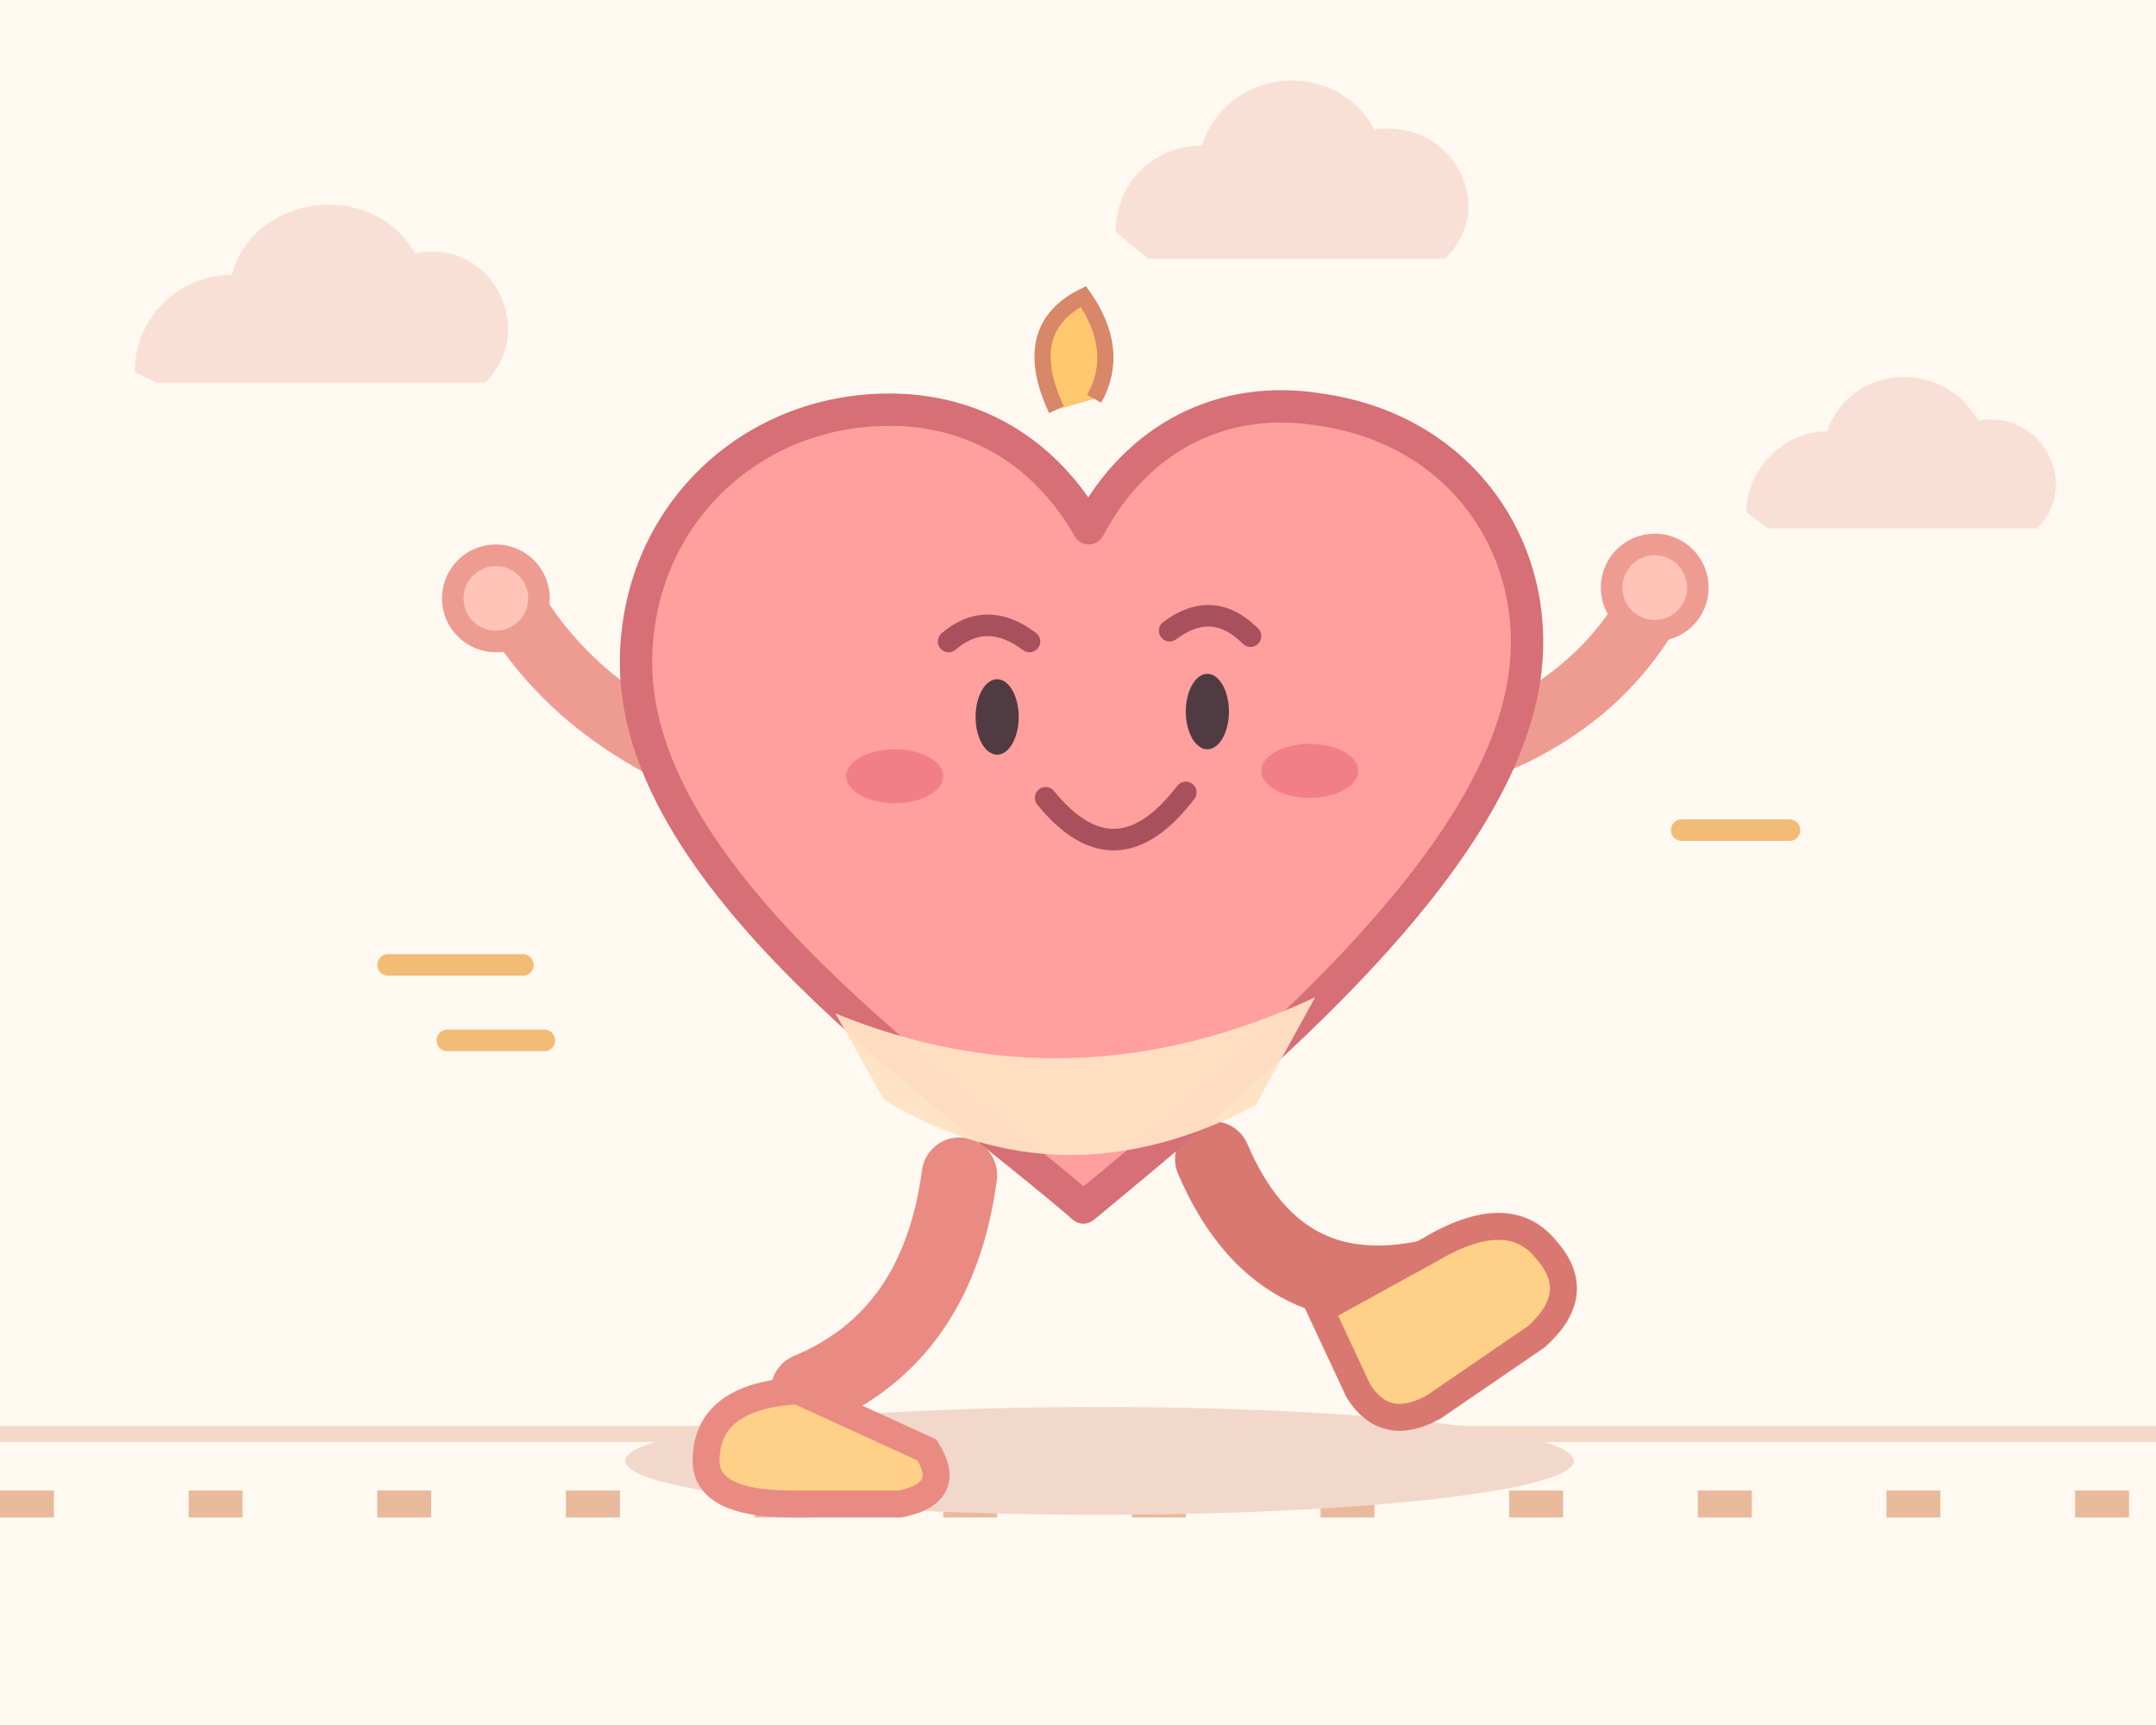
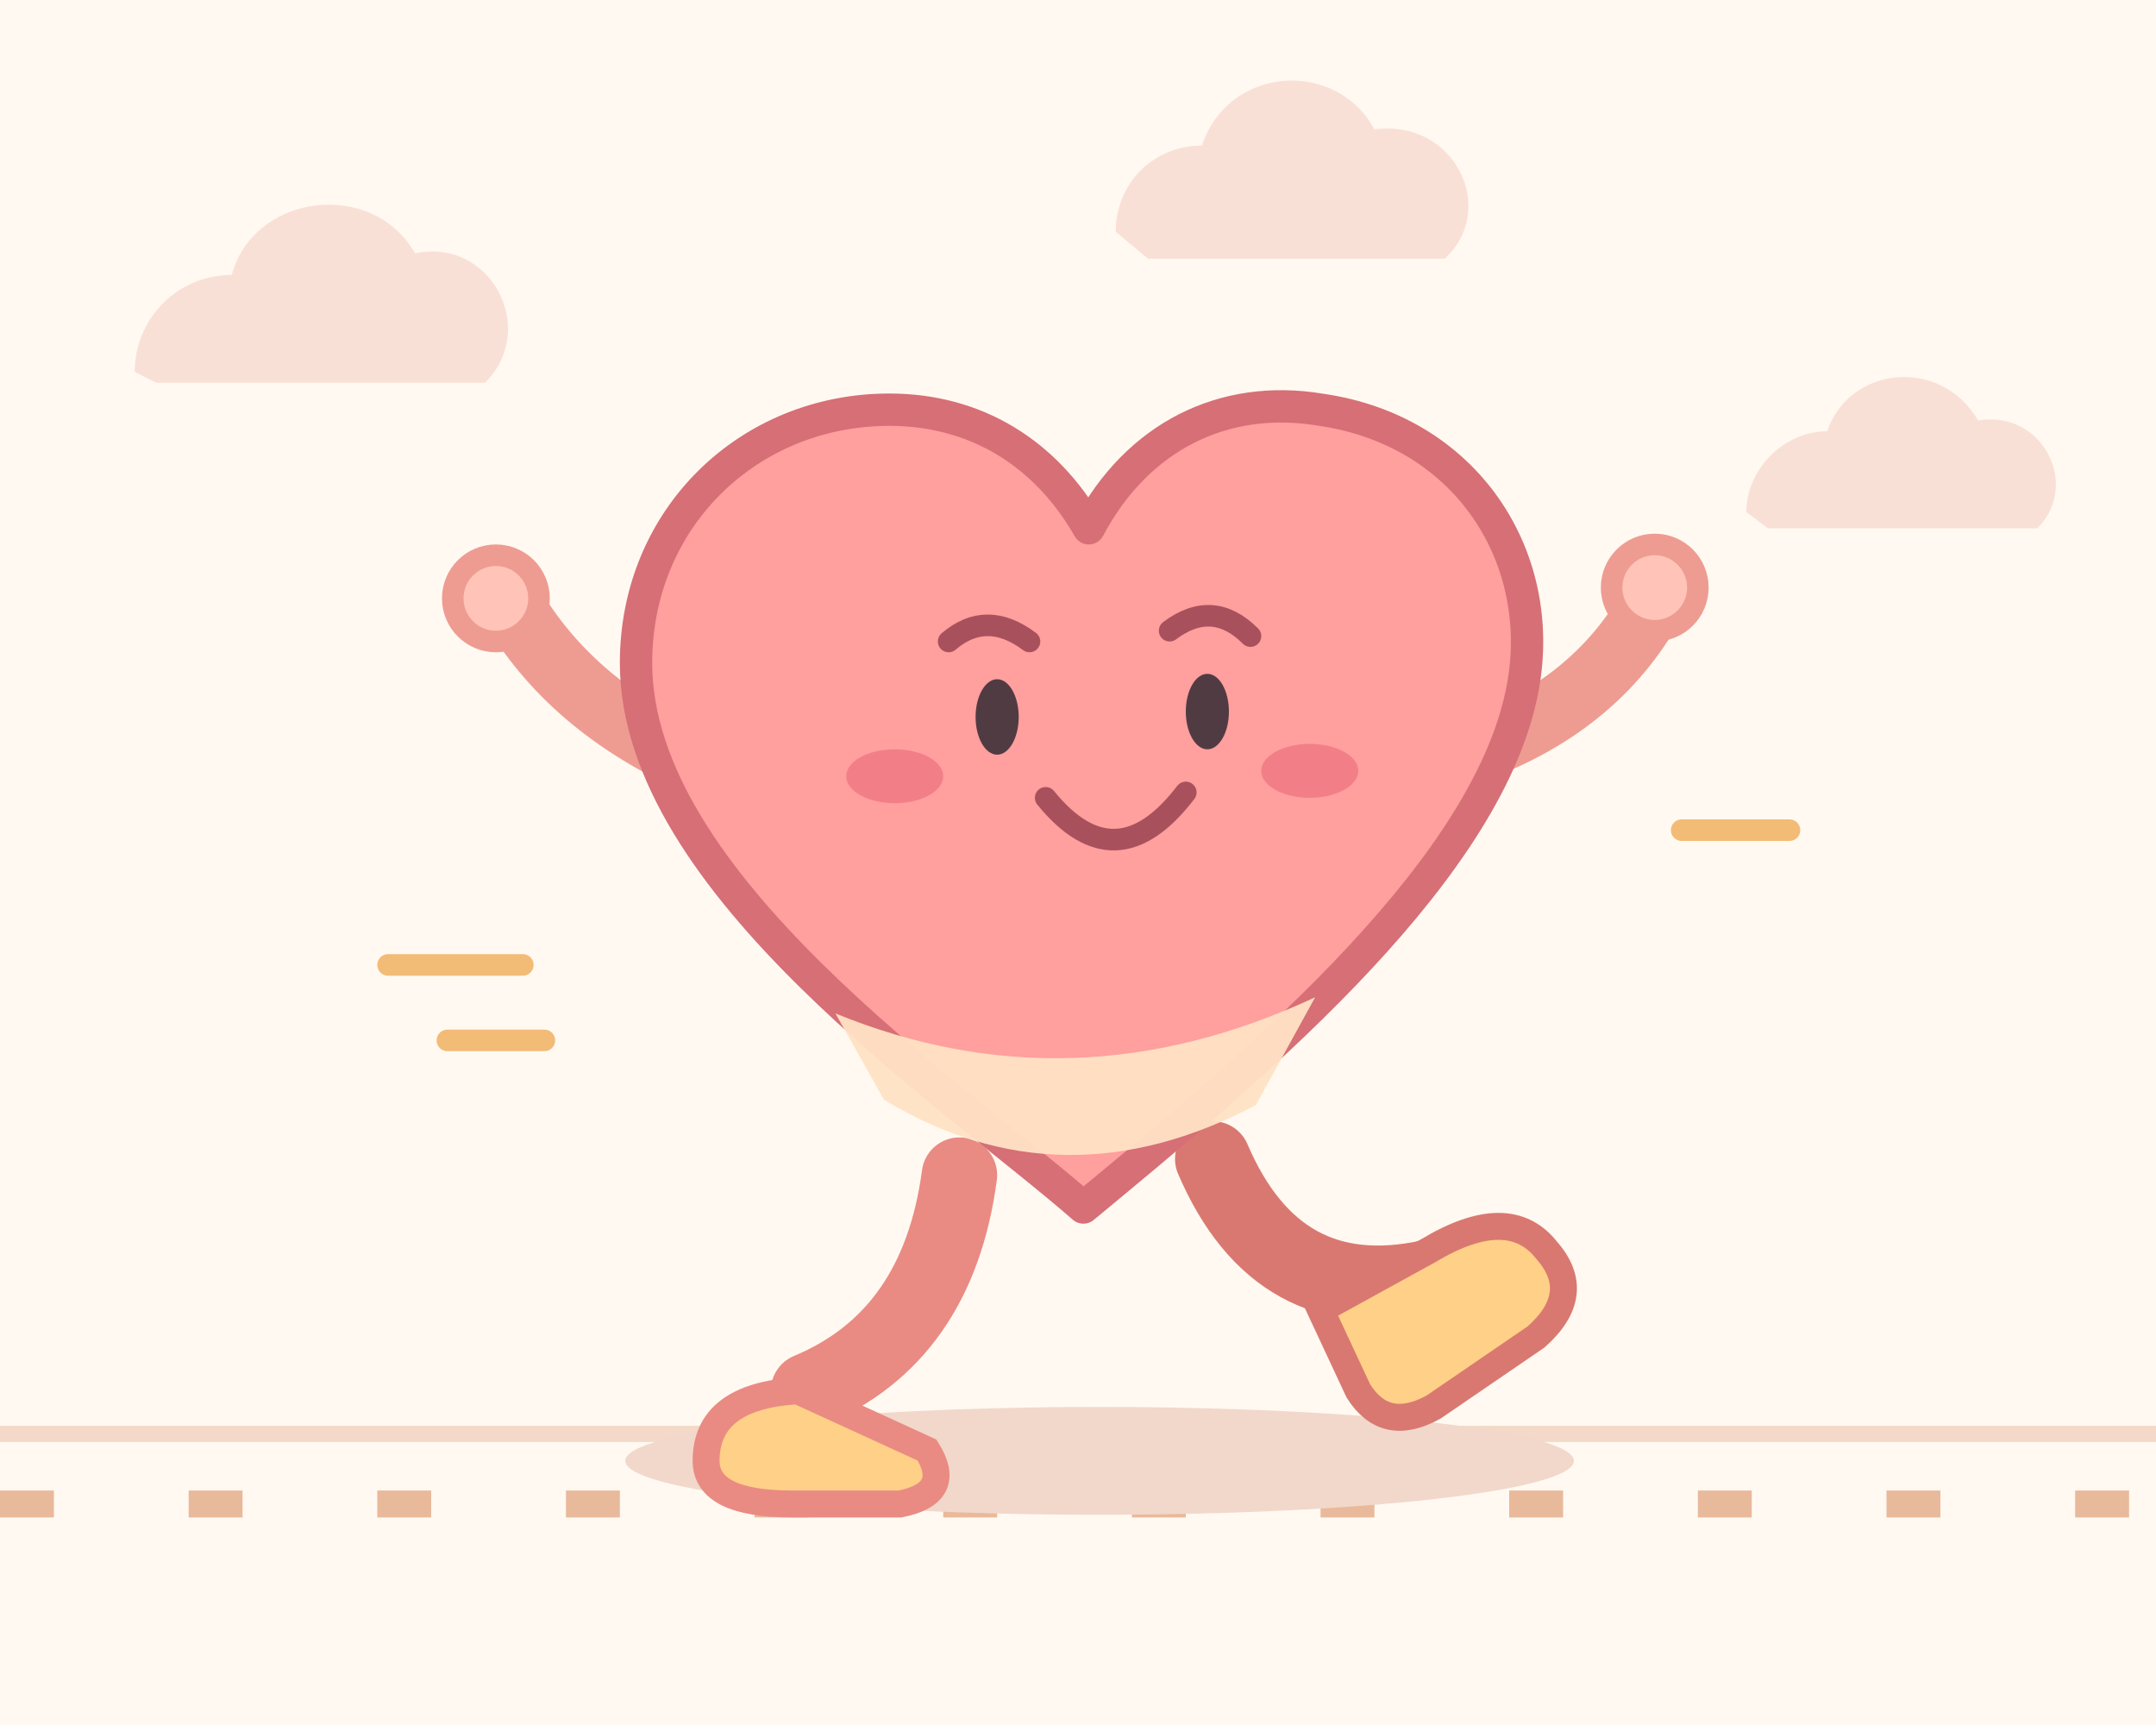
<svg xmlns="http://www.w3.org/2000/svg" viewBox="0 0 400 320" role="img" aria-labelledby="title desc">
  <style>
    .sky{animation:drift 7s linear infinite}.runner{transform-box:fill-box;transform-origin:center;animation:bob .38s ease-in-out infinite alternate}
-     .arm,.leg{transform-box:fill-box;transform-origin:top center;animation:swing .38s ease-in-out infinite alternate}.reverse{animation-direction:alternate-reverse}
+     .arm{transform-box:view-box;animation:swing .38s ease-in-out infinite alternate}.leg{transform-box:view-box}
+     .arm-left{transform-origin:133px 143px}.arm-right{transform-origin:271px 140px}
+     .leg-left{transform-origin:178px 218px;animation:leg-back .38s ease-in-out infinite alternate}
+     .leg-right{transform-origin:225px 215px;animation:leg-forward .38s ease-in-out infinite alternate}
+     .reverse{animation-direction:alternate-reverse}
    .ground{animation:ground .55s linear infinite}
-     @keyframes drift{to{transform:translateX(-400px)}}@keyframes ground{to{stroke-dashoffset:-45}}
+     @keyframes drift{to{transform:translateX(-400px)}}@keyframes ground{to{stroke-dashoffset:35}}
    @keyframes bob{to{transform:translateY(-8px) rotate(2deg)}}@keyframes swing{to{transform:rotate(27deg)}}
+     @keyframes leg-back{from{transform:rotate(26deg)}to{transform:rotate(-26deg)}}
+     @keyframes leg-forward{from{transform:rotate(-26deg)}to{transform:rotate(26deg)}}
    @media(prefers-reduced-motion:reduce){.sky,.runner,.arm,.leg,.ground{animation:none}}
  </style>
  <rect width="400" height="320" fill="#fff9f1" />
  <g class="sky" fill="#f8d9cf" opacity=".8">
    <g>
      <path d="M25 69c0-10 8-18 18-18 4-15 26-18 34-4 14-3 23 14 13 24H29z" />
      <path d="M207 43c0-9 7-16 16-16 5-15 25-16 32-3 15-2 23 15 13 24h-55z" />
      <path d="M324 95c0-8 7-15 15-15 4-12 21-14 28-2 12-2 19 12 11 20h-50z" />
    </g>
    <g transform="translate(400 0)">
      <path d="M25 69c0-10 8-18 18-18 4-15 26-18 34-4 14-3 23 14 13 24H29z" />
      <path d="M207 43c0-9 7-16 16-16 5-15 25-16 32-3 15-2 23 15 13 24h-55z" />
      <path d="M324 95c0-8 7-15 15-15 4-12 21-14 28-2 12-2 19 12 11 20h-50z" />
    </g>
  </g>
  <path d="M0 266h400" stroke="#f4d8c8" stroke-width="3" />
  <path class="ground" d="M0 279h400" stroke="#e9b99b" stroke-width="5" stroke-dasharray="10 25" />
  <ellipse cx="204" cy="271" rx="88" ry="10" fill="#f1d8cb" />
-   <g class="leg arm" fill="none" stroke="#e98b83" stroke-width="14" stroke-linecap="round">
-     <path d="M178 218q-4 30-28 40" />
-     <path d="M148 258q-17 1-17 13 0 8 16 8h20q10-2 5-10z" fill="#ffd087" stroke-width="5" />
-   </g>
-   <g class="leg reverse" fill="none" stroke="#d97871" stroke-width="14" stroke-linecap="round">
-     <path d="M225 215q12 28 40 22" />
-     <path d="M265 232q15-9 22 0 7 8-2 16l-19 13q-9 5-14-3l-7-15z" fill="#ffd087" stroke-width="5" />
-   </g>
-   <g class="arm reverse" fill="none" stroke="#ee9c92" stroke-width="12" stroke-linecap="round">
-     <path d="M133 143q-25-10-37-29" />
-     <circle cx="92" cy="111" r="8" fill="#ffc4b7" stroke-width="4" />
-   </g>
-   <g class="arm" fill="none" stroke="#ee9c92" stroke-width="12" stroke-linecap="round">
-     <path d="M271 140q24-8 35-27" />
-     <circle cx="307" cy="109" r="8" fill="#ffc4b7" stroke-width="4" />
-   </g>
  <g class="runner">
-     <path d="M201 224c-24-21-83-60-83-101 0-27 21-47 47-47 16 0 29 8 37 22 9-17 25-25 43-22 28 4 43 29 37 54-8 34-52 70-81 94z" fill="#ff9f9e" stroke="#d66f76" stroke-width="6" stroke-linejoin="round" />
-     <path d="M155 188q44 18 89-3l-11 20q-36 19-69-1z" fill="#ffe2c4" opacity=".95" />
-     <path d="M176 119q7-6 15 0m26-2q8-6 15 1" fill="none" stroke="#a8515c" stroke-width="4" stroke-linecap="round" />
-     <ellipse cx="185" cy="133" rx="4" ry="7" fill="#513b43" />
-     <ellipse cx="224" cy="132" rx="4" ry="7" fill="#513b43" />
-     <ellipse cx="166" cy="144" rx="9" ry="5" fill="#f27f88" />
-     <ellipse cx="243" cy="143" rx="9" ry="5" fill="#f27f88" />
-     <path d="M194 148q13 16 26-1" fill="none" stroke="#a8515c" stroke-width="4" stroke-linecap="round" />
-     <path d="M196 76q-7-15 5-21 7 10 2 19" fill="#ffc86f" stroke="#d88768" stroke-width="3" />
+     <g class="leg leg-left" fill="none" stroke="#e98b83" stroke-width="14" stroke-linecap="round">
+       <path d="M178 218q-4 30-28 40" />
+       <path d="M148 258q-17 1-17 13 0 8 16 8h20q10-2 5-10z" fill="#ffd087" stroke-width="5" />
+     </g>
+     <g class="leg leg-right" fill="none" stroke="#d97871" stroke-width="14" stroke-linecap="round">
+       <path d="M225 215q12 28 40 22" />
+       <path d="M265 232q15-9 22 0 7 8-2 16l-19 13q-9 5-14-3l-7-15z" fill="#ffd087" stroke-width="5" />
+     </g>
+     <g class="arm arm-left reverse" fill="none" stroke="#ee9c92" stroke-width="12" stroke-linecap="round">
+       <path d="M133 143q-25-10-37-29" />
+       <circle cx="92" cy="111" r="8" fill="#ffc4b7" stroke-width="4" />
+     </g>
+     <g class="arm arm-right" fill="none" stroke="#ee9c92" stroke-width="12" stroke-linecap="round">
+       <path d="M271 140q24-8 35-27" />
+       <circle cx="307" cy="109" r="8" fill="#ffc4b7" stroke-width="4" />
+     </g>
+     <g class="heart">
+       <path d="M201 224c-24-21-83-60-83-101 0-27 21-47 47-47 16 0 29 8 37 22 9-17 25-25 43-22 28 4 43 29 37 54-8 34-52 70-81 94z" fill="#ff9f9e" stroke="#d66f76" stroke-width="6" stroke-linejoin="round" />
+       <path d="M155 188q44 18 89-3l-11 20q-36 19-69-1z" fill="#ffe2c4" opacity=".95" />
+       <path d="M176 119q7-6 15 0m26-2q8-6 15 1" fill="none" stroke="#a8515c" stroke-width="4" stroke-linecap="round" />
+       <ellipse cx="185" cy="133" rx="4" ry="7" fill="#513b43" />
+       <ellipse cx="224" cy="132" rx="4" ry="7" fill="#513b43" />
+       <ellipse cx="166" cy="144" rx="9" ry="5" fill="#f27f88" />
+       <ellipse cx="243" cy="143" rx="9" ry="5" fill="#f27f88" />
+       <path d="M194 148q13 16 26-1" fill="none" stroke="#a8515c" stroke-width="4" stroke-linecap="round" />
+     </g>
  </g>
  <path d="M72 179h25m-14 14h18m211-39h20" stroke="#f2bc76" stroke-width="4" stroke-linecap="round" />
</svg>
